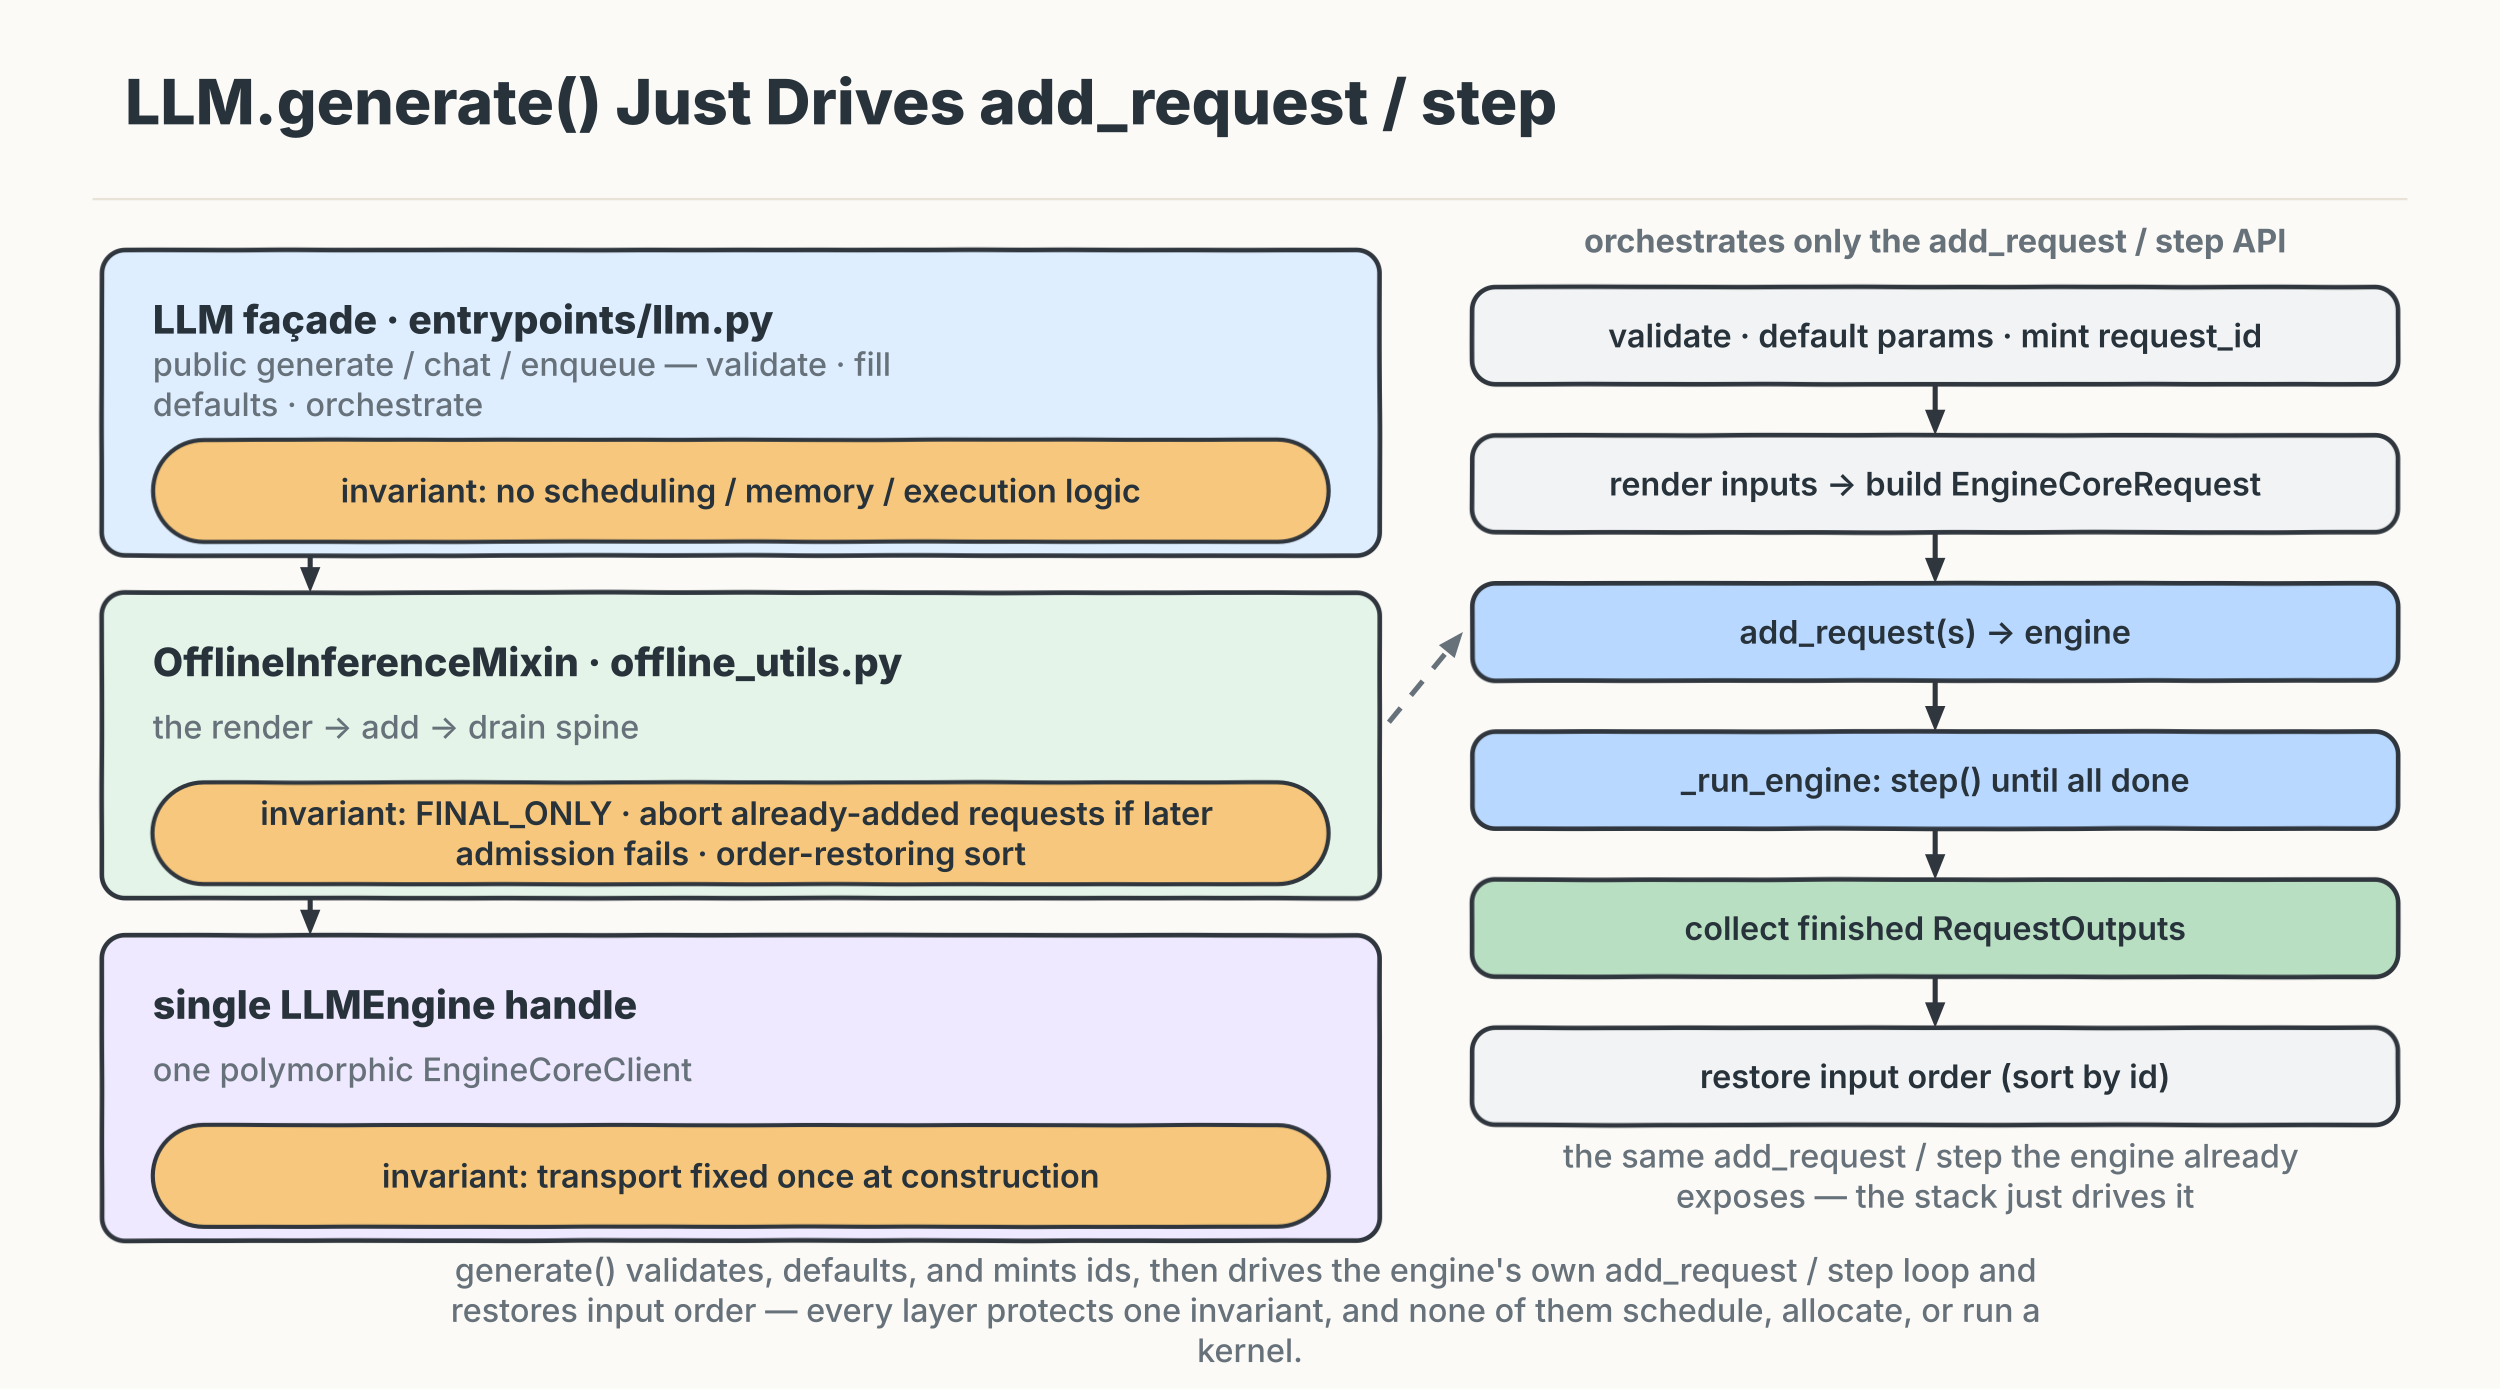
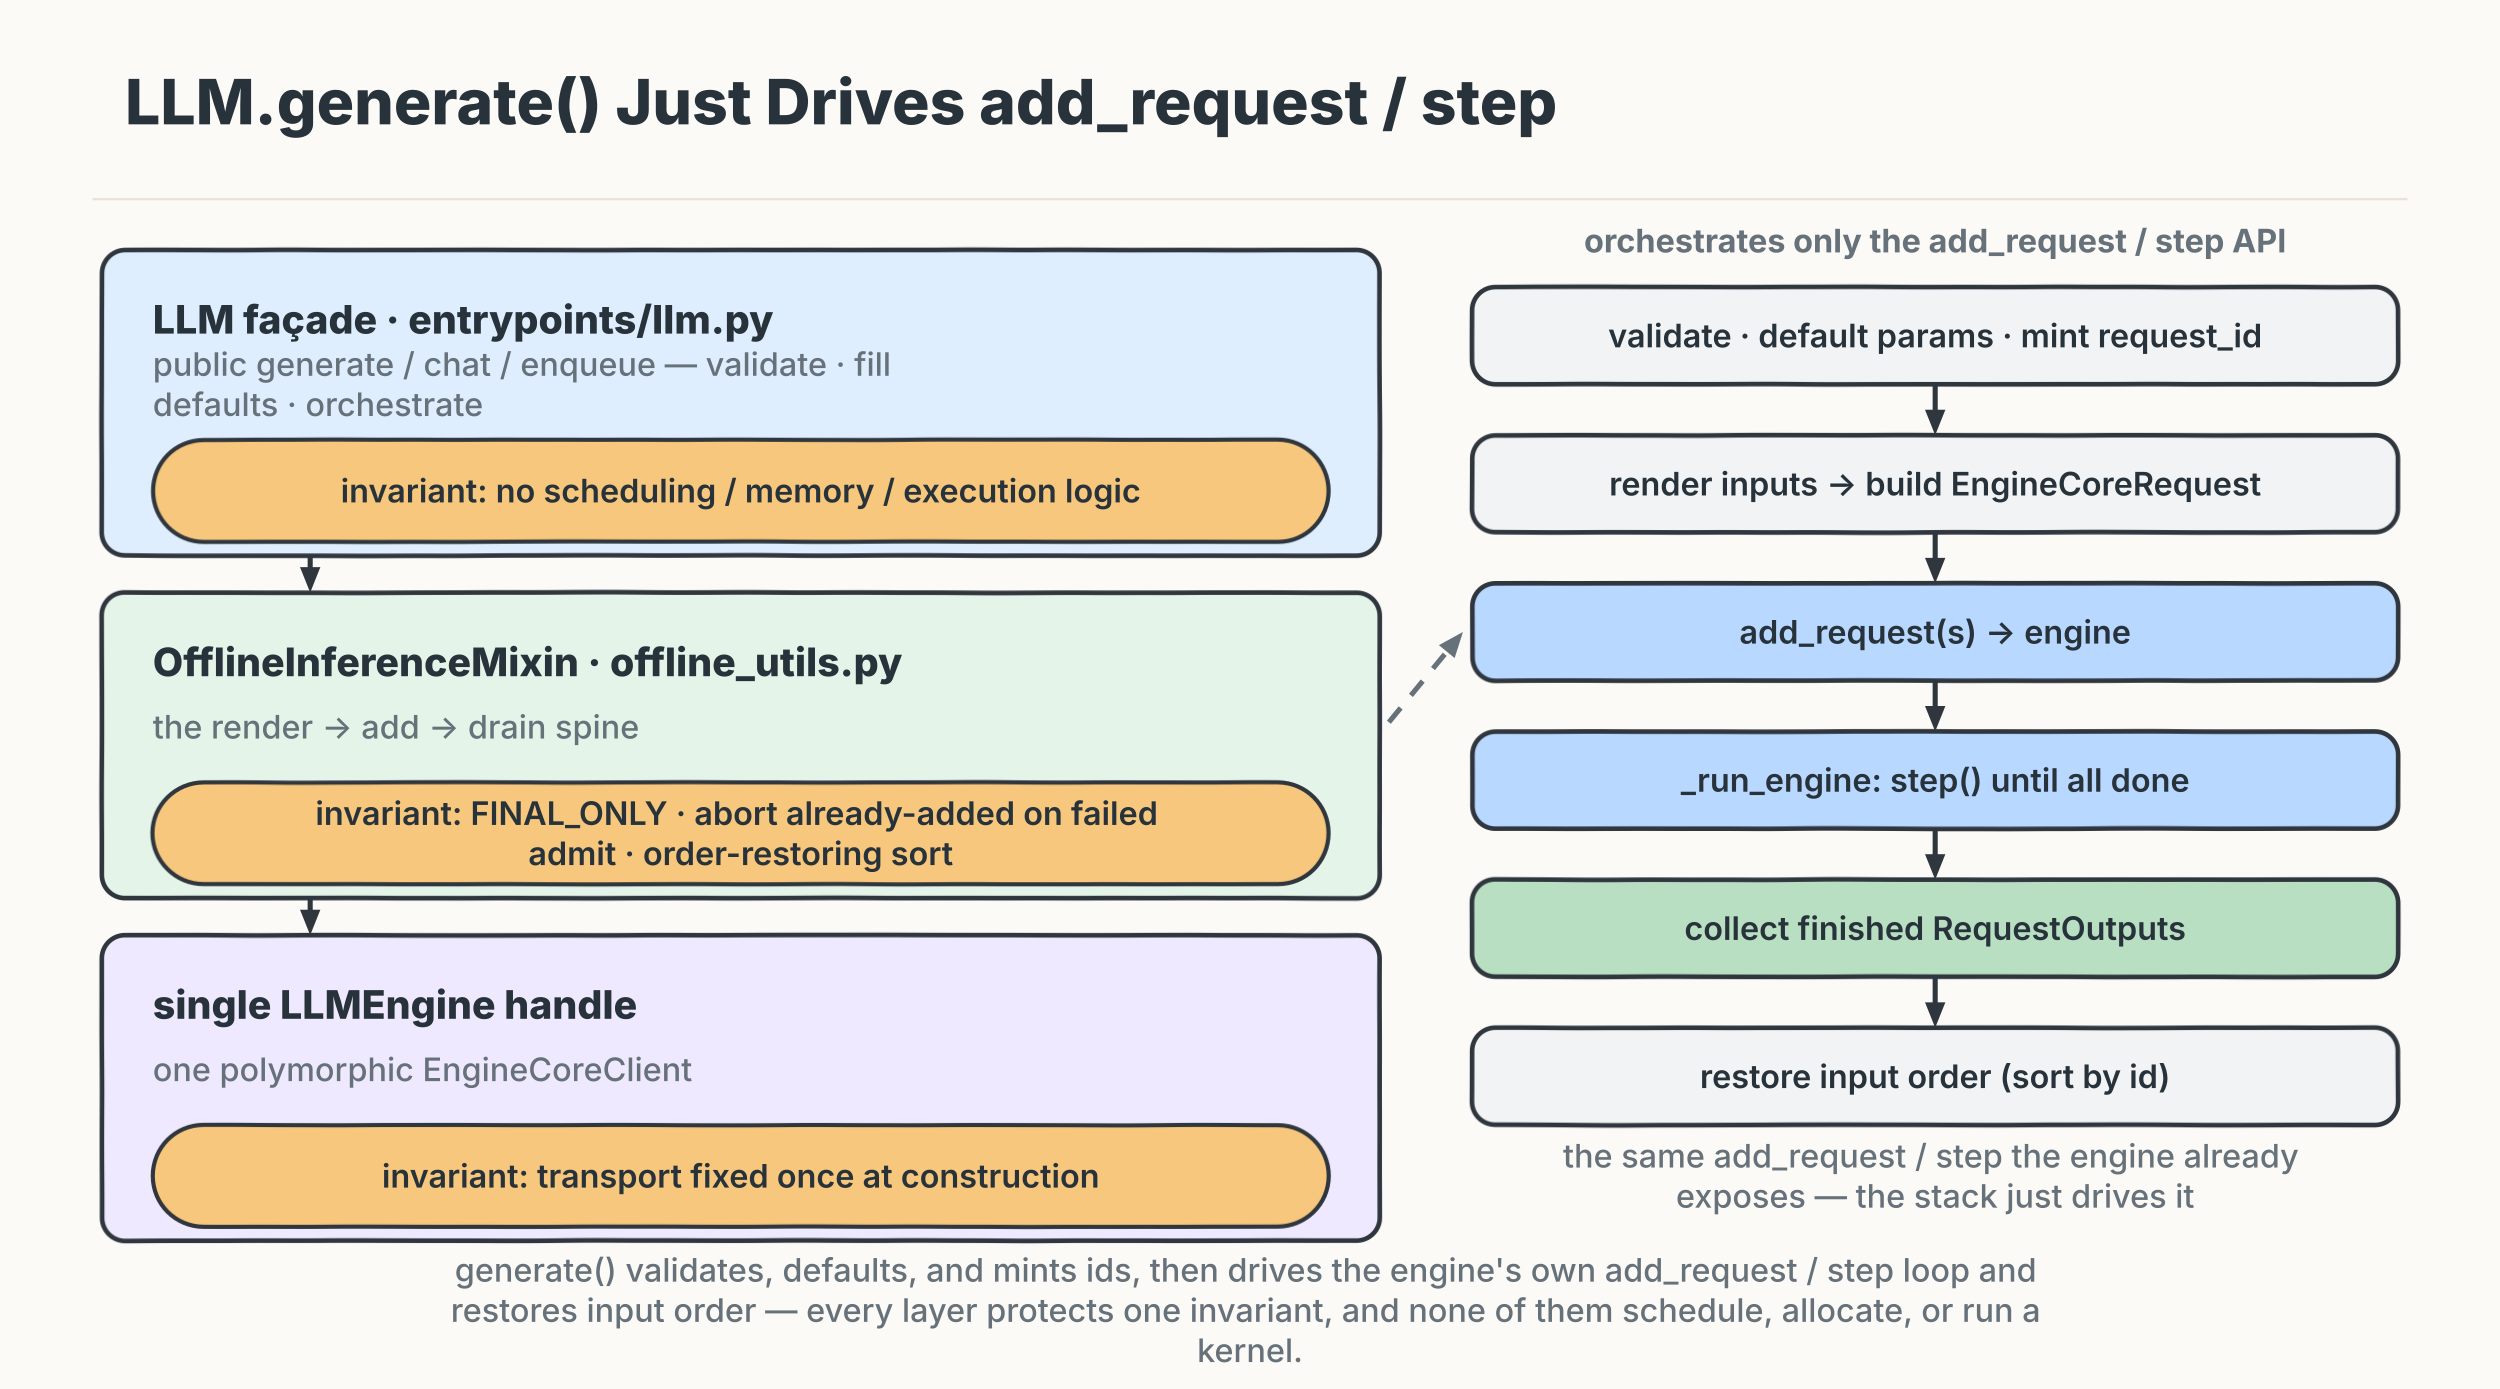
<svg xmlns="http://www.w3.org/2000/svg" width="1080" height="600" viewBox="0 0 1080 600" role="img" aria-label="LLM.generate() Just Drives add_request / step">
  <defs>
    <filter id="roughen">
      <feTurbulence type="fractalNoise" baseFrequency="0.018" numOctaves="2" seed="7" result="noise" />
      <feDisplacementMap in="SourceGraphic" in2="noise" scale="0.55" />
    </filter>
    <marker id="arrow" viewBox="0 0 12 12" refX="9.2" refY="6" markerUnits="userSpaceOnUse" markerWidth="12" markerHeight="12" orient="auto-start-reverse">
      <path d="M 1.5 2 L 11 6 L 1.5 10 z" fill="#30363d" />
    </marker>
    <style>
    text { font-family: Inter, -apple-system, BlinkMacSystemFont, "Segoe UI", "PingFang SC", "Noto Sans CJK SC", Arial, sans-serif; }
    .rough { filter: url(#roughen); }
  </style>
  </defs>
  <rect width="1080" height="600" fill="#fbfaf7" />
  <path d="M 40 86 H 1040" stroke="#e9e2d7" stroke-width="1" />
  <text x="54" y="53.72" text-anchor="start" font-size="27" font-weight="800" fill="#27323a">
    <tspan x="54" dy="0">LLM.generate() Just Drives add_request / step</tspan>
  </text>
  <rect class="rough" x="44" y="108" width="552" height="132" rx="10" fill="#dfeeff" stroke="#30363d" stroke-width="2" />
  <text x="66" y="144.12" text-anchor="start" font-size="17" font-weight="800" fill="#27323a">
    <tspan x="66" dy="0">LLM façade  ·  entrypoints/llm.py</tspan>
  </text>
  <text x="66" y="162.36" text-anchor="start" font-size="14" font-weight="500" fill="#66717a">
    <tspan x="66" dy="0">public generate / chat / enqueue — validate · fill</tspan>
    <tspan x="66" dy="17.36">defaults · orchestrate</tspan>
  </text>
  <rect class="rough" x="66" y="190" width="508" height="44" rx="22" fill="#f6c77c" stroke="#30363d" stroke-width="1.8" />
  <text x="320" y="217.04" text-anchor="middle" font-size="14" font-weight="600" fill="#27323a">
    <tspan x="320" dy="0">invariant: no scheduling / memory / execution logic</tspan>
  </text>
  <path d="M 134 240 L 134.0 249.0" fill="none" stroke="#30363d" stroke-width="2.2" />
  <path d="M 134 256 L 129.6 245.0 L 138.4 245.0 z" fill="#30363d" />
  <rect class="rough" x="44" y="256" width="552" height="132" rx="10" fill="#e5f4e9" stroke="#30363d" stroke-width="2" />
  <text x="66" y="292.12" text-anchor="start" font-size="17" font-weight="800" fill="#27323a">
    <tspan x="66" dy="0">OfflineInferenceMixin  ·  offline_utils.py</tspan>
  </text>
  <text x="66" y="319.04" text-anchor="start" font-size="14" font-weight="500" fill="#66717a">
    <tspan x="66" dy="0">the render → add → drain spine</tspan>
  </text>
  <rect class="rough" x="66" y="338" width="508" height="44" rx="22" fill="#f6c77c" stroke="#30363d" stroke-width="1.8" />
  <text x="320" y="356.36" text-anchor="middle" font-size="14" font-weight="600" fill="#27323a">
-     <tspan x="320" dy="0">invariant: FINAL_ONLY · abort already-added requests if later</tspan>
-     <tspan x="320" dy="17.36">admission fails · order-restoring sort</tspan>
+     <tspan x="320" dy="0">invariant: FINAL_ONLY · abort already-added on failed</tspan>
+     <tspan x="320" dy="17.36">admit · order-restoring sort</tspan>
  </text>
  <path d="M 134 388 L 134.0 397.0" fill="none" stroke="#30363d" stroke-width="2.2" />
  <path d="M 134 404 L 129.6 393.0 L 138.4 393.0 z" fill="#30363d" />
  <rect class="rough" x="44" y="404" width="552" height="132" rx="10" fill="#efe9ff" stroke="#30363d" stroke-width="2" />
  <text x="66" y="440.12" text-anchor="start" font-size="17" font-weight="800" fill="#27323a">
    <tspan x="66" dy="0">single LLMEngine handle</tspan>
  </text>
  <text x="66" y="467.04" text-anchor="start" font-size="14" font-weight="500" fill="#66717a">
    <tspan x="66" dy="0">one polymorphic EngineCoreClient</tspan>
  </text>
  <rect class="rough" x="66" y="486" width="508" height="44" rx="22" fill="#f6c77c" stroke="#30363d" stroke-width="1.8" />
  <text x="320" y="513.04" text-anchor="middle" font-size="14" font-weight="600" fill="#27323a">
    <tspan x="320" dy="0">invariant: transport fixed once at construction</tspan>
  </text>
  <text x="836" y="109.04" text-anchor="middle" font-size="14" font-weight="700" fill="#66717a">
    <tspan x="836" dy="0">orchestrates only the add_request / step API</tspan>
  </text>
  <rect class="rough" x="636" y="124" width="400" height="42" rx="10" fill="#f1f3f4" stroke="#30363d" stroke-width="2" />
  <text x="836" y="150.04" text-anchor="middle" font-size="14" font-weight="600" fill="#27323a">
    <tspan x="836" dy="0">validate · default params · mint request_id</tspan>
  </text>
  <path d="M 836 166 L 836.0 181.0" fill="none" stroke="#30363d" stroke-width="2.2" />
  <path d="M 836 188 L 831.6 177.0 L 840.4 177.0 z" fill="#30363d" />
  <rect class="rough" x="636" y="188" width="400" height="42" rx="10" fill="#f1f3f4" stroke="#30363d" stroke-width="2" />
  <text x="836" y="214.04" text-anchor="middle" font-size="14" font-weight="600" fill="#27323a">
    <tspan x="836" dy="0">render inputs → build EngineCoreRequest</tspan>
  </text>
  <path d="M 836 230 L 836.0 245.0" fill="none" stroke="#30363d" stroke-width="2.2" />
  <path d="M 836 252 L 831.6 241.0 L 840.4 241.0 z" fill="#30363d" />
  <rect class="rough" x="636" y="252" width="400" height="42" rx="10" fill="#b8d8ff" stroke="#30363d" stroke-width="2" />
  <text x="836" y="278.04" text-anchor="middle" font-size="14" font-weight="600" fill="#27323a">
    <tspan x="836" dy="0">add_request(s) → engine</tspan>
  </text>
  <path d="M 836 294 L 836.0 309.0" fill="none" stroke="#30363d" stroke-width="2.2" />
  <path d="M 836 316 L 831.6 305.0 L 840.4 305.0 z" fill="#30363d" />
  <rect class="rough" x="636" y="316" width="400" height="42" rx="10" fill="#b8d8ff" stroke="#30363d" stroke-width="2" />
  <text x="836" y="342.04" text-anchor="middle" font-size="14" font-weight="600" fill="#27323a">
    <tspan x="836" dy="0">_run_engine: step() until all done</tspan>
  </text>
  <path d="M 836 358 L 836.0 373.0" fill="none" stroke="#30363d" stroke-width="2.2" />
  <path d="M 836 380 L 831.6 369.0 L 840.4 369.0 z" fill="#30363d" />
  <rect class="rough" x="636" y="380" width="400" height="42" rx="10" fill="#b9dfc3" stroke="#30363d" stroke-width="2" />
  <text x="836" y="406.04" text-anchor="middle" font-size="14" font-weight="600" fill="#27323a">
    <tspan x="836" dy="0">collect finished RequestOutputs</tspan>
  </text>
  <path d="M 836 422 L 836.0 437.0" fill="none" stroke="#30363d" stroke-width="2.2" />
  <path d="M 836 444 L 831.6 433.0 L 840.4 433.0 z" fill="#30363d" />
  <rect class="rough" x="636" y="444" width="400" height="42" rx="10" fill="#f1f3f4" stroke="#30363d" stroke-width="2" />
  <text x="836" y="470.04" text-anchor="middle" font-size="14" font-weight="600" fill="#27323a">
    <tspan x="836" dy="0">restore input order (sort by id)</tspan>
  </text>
  <path d="M 600 312 L 627.6 278.4" fill="none" stroke="#66717a" stroke-width="2.2" stroke-dasharray="8 7" />
  <path d="M 632 273 L 628.4 284.3 L 621.6 278.7 z" fill="#66717a" />
  <text x="836" y="504.36" text-anchor="middle" font-size="14" font-weight="500" fill="#66717a">
    <tspan x="836" dy="0">the same add_request / step the engine already</tspan>
    <tspan x="836" dy="17.36">exposes — the stack just drives it</tspan>
  </text>
  <text x="540" y="553.68" text-anchor="middle" font-size="14" font-weight="500" fill="#66717a">
    <tspan x="540" dy="0">generate() validates, defaults, and mints ids, then drives the engine's own add_request / step loop and</tspan>
    <tspan x="540" dy="17.36">restores input order — every layer protects one invariant, and none of them schedule, allocate, or run a</tspan>
    <tspan x="540" dy="17.36">kernel.</tspan>
  </text>
</svg>
